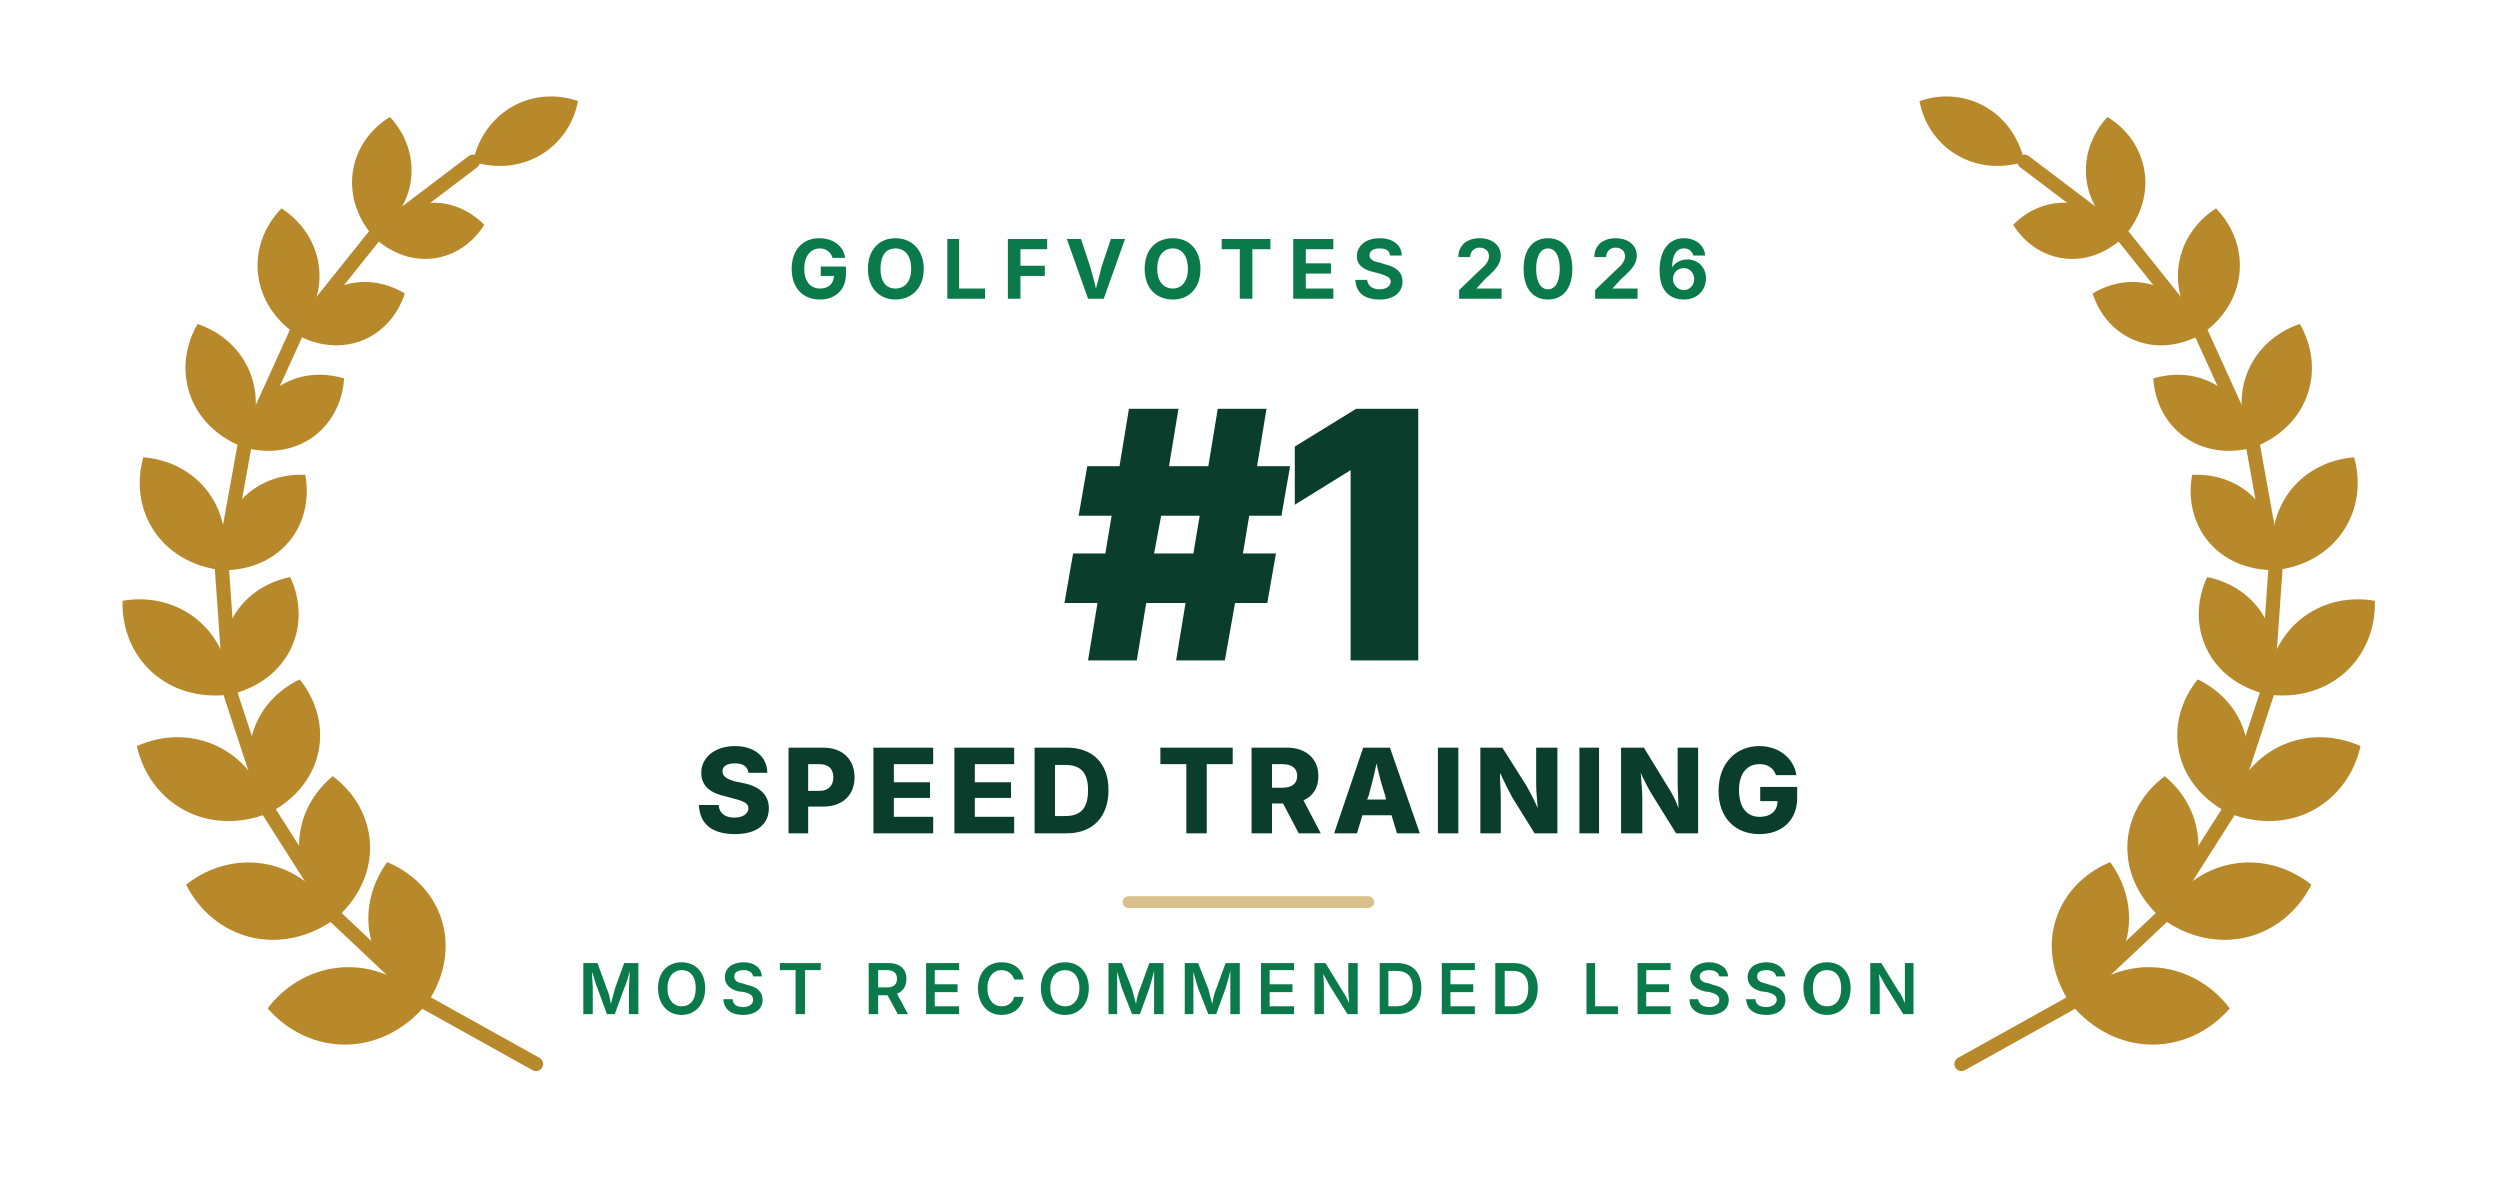
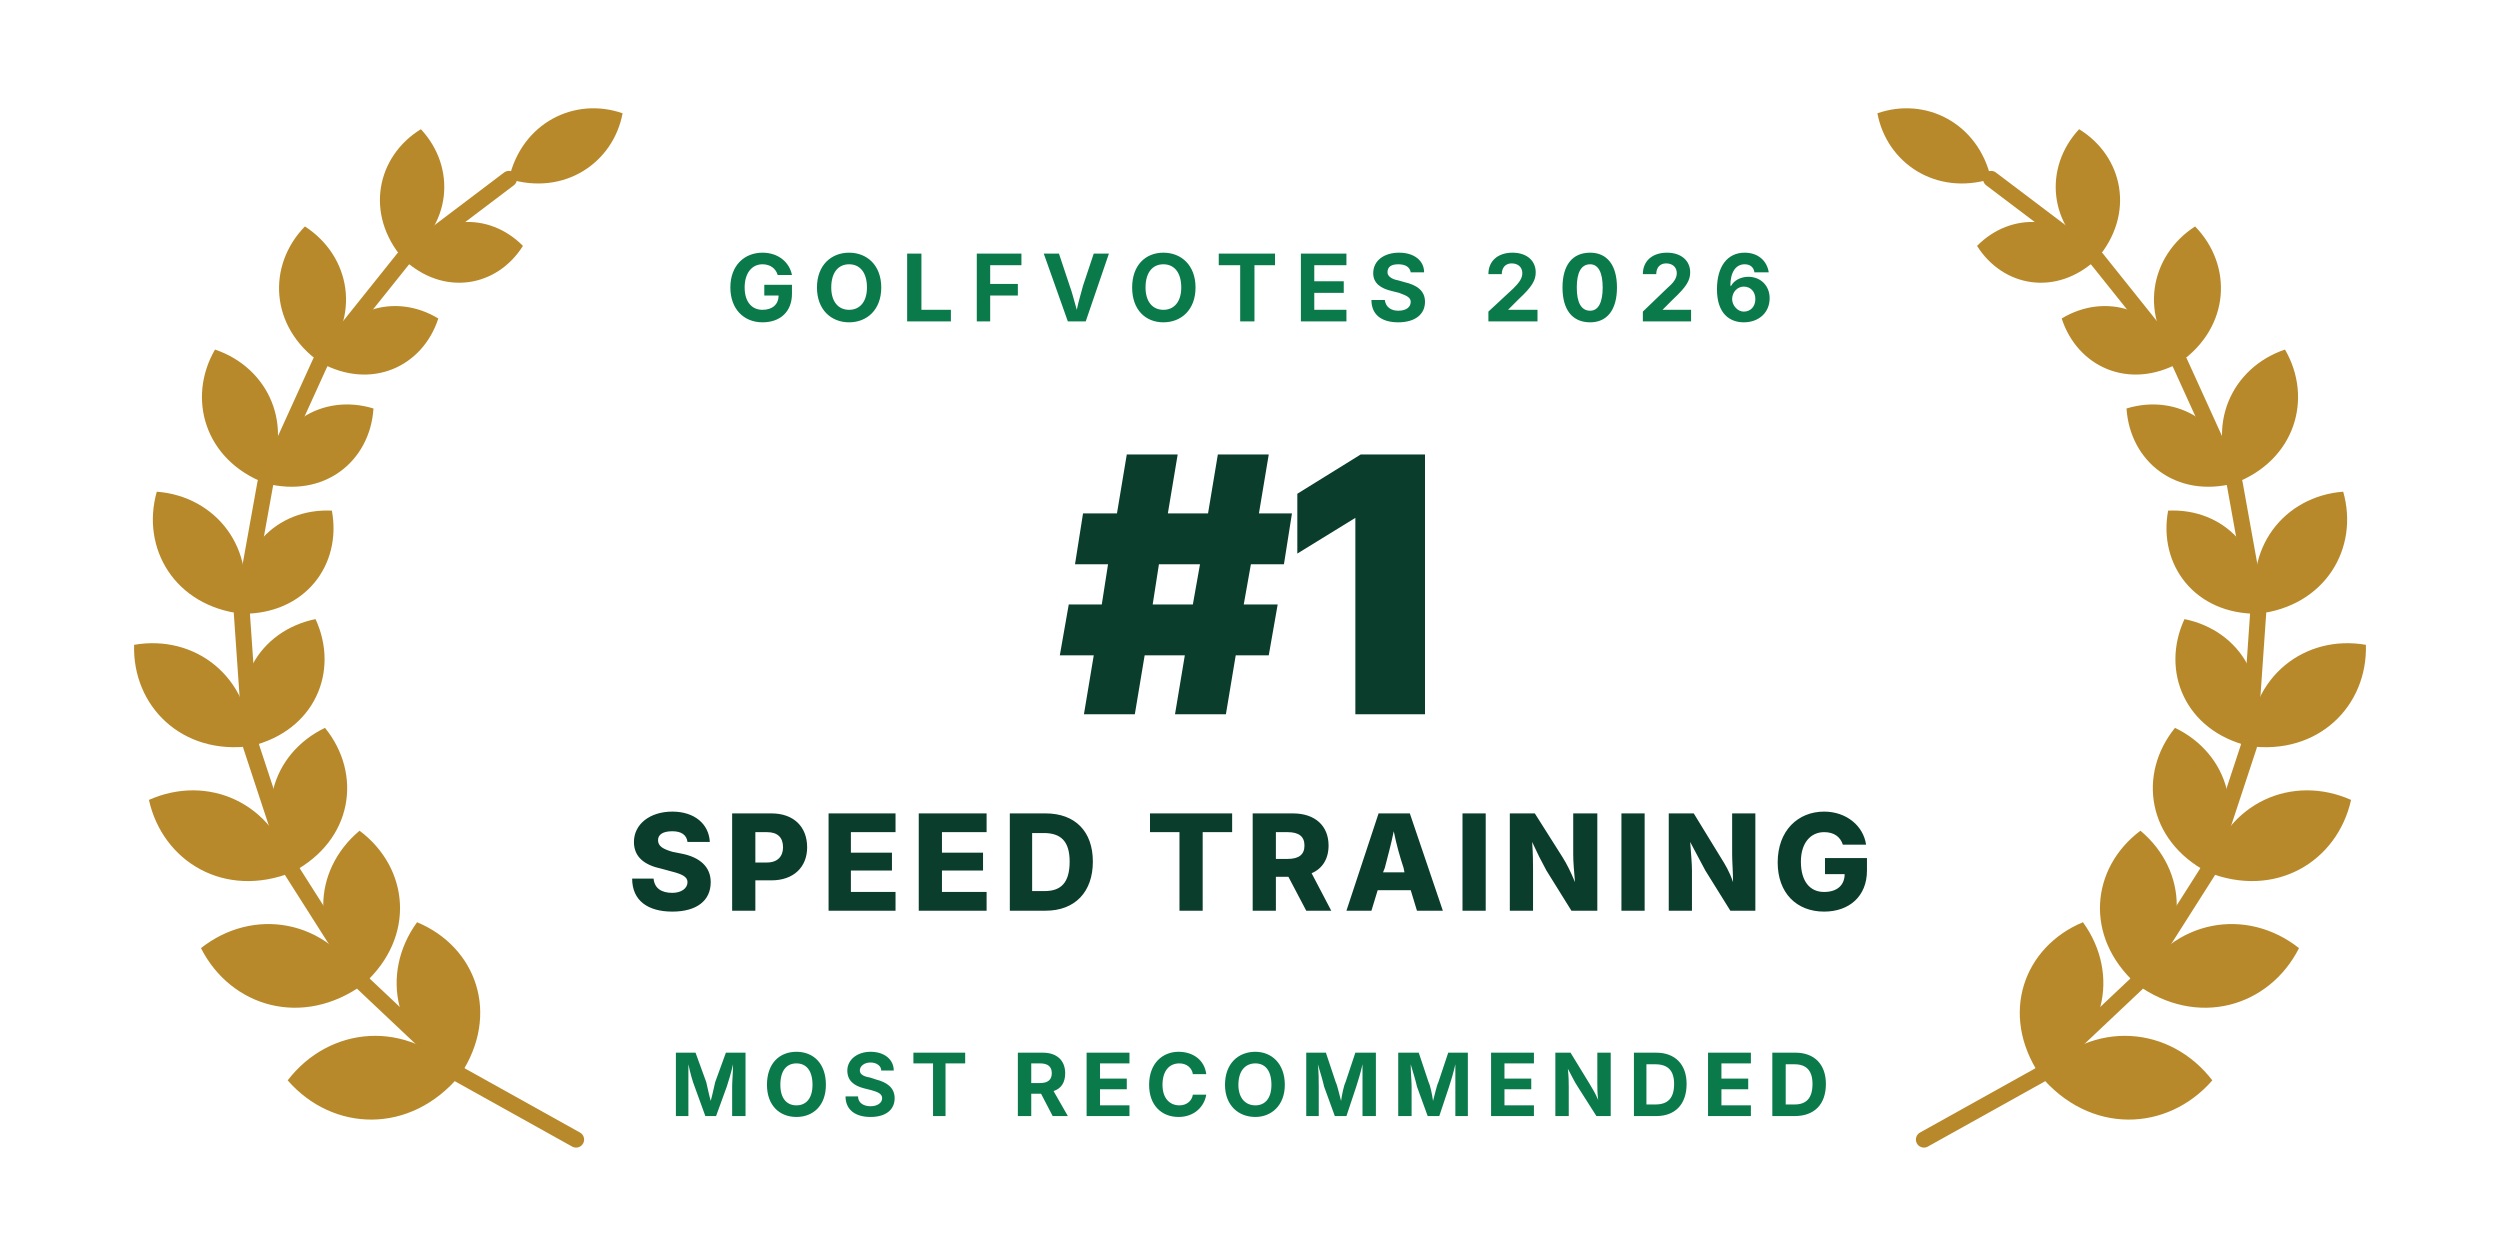
- <svg xmlns="http://www.w3.org/2000/svg" width="318" height="150" viewBox="0 0 318 150" role="img">
-   <path d="M68.18 135.34 L54.33 127.63 L42.81 116.76 L34.30 103.38 L29.35 88.33 L28.24 72.53 L31.06 56.93 L37.61 42.51 L47.51 30.14 L60.15 20.57M249.50 135.34 L263.34 127.63 L274.87 116.76 L283.37 103.38 L288.32 88.33 L289.43 72.53 L286.62 56.93 L280.06 42.51 L270.16 30.14 L257.52 20.57" fill="none" stroke="#B8892B" stroke-width="1.8" stroke-linecap="round" />
-   <path d="M54.33 127.63C48.03 120.92 38.92 121.89 34.04 128.26C39.31 134.31 48.46 134.72 54.33 127.63ZM54.33 127.63C59.12 120.46 56.20 112.55 49.25 109.66C44.84 115.76 46.50 124.02 54.33 127.63ZM42.81 116.76C38.50 108.98 29.74 107.73 23.67 112.53C27.16 119.45 35.63 122.00 42.81 116.76ZM42.81 116.76C48.99 111.18 48.13 103.08 42.32 98.73C36.74 103.39 36.33 111.52 42.81 116.76ZM34.30 103.38C32.12 95.10 24.23 91.85 17.41 94.90C19.04 102.19 26.35 106.58 34.30 103.38ZM34.30 103.38C41.40 99.63 42.52 91.87 38.12 86.42C31.80 89.46 29.49 96.96 34.30 103.38ZM29.35 88.33C29.27 80.08 22.68 75.19 15.59 76.42C15.38 83.61 21.17 89.44 29.35 88.33ZM29.35 88.33C36.86 86.51 39.75 79.53 36.92 73.40C30.31 74.74 26.38 81.19 29.35 88.33ZM28.24 72.53C30.12 64.82 25.13 58.70 18.23 58.17C16.34 64.82 20.36 71.62 28.24 72.53ZM28.24 72.53C35.68 72.60 40.02 66.77 38.83 60.40C32.35 60.08 27.16 65.17 28.24 72.53ZM31.06 56.93C34.62 50.20 31.42 43.33 25.13 41.21C21.80 46.96 23.93 54.23 31.06 56.93ZM31.06 56.93C37.96 58.76 43.37 54.36 43.77 48.14C37.81 46.32 31.78 49.83 31.06 56.93ZM37.61 42.51C42.51 37.09 41.15 29.96 35.81 26.51C31.36 31.06 31.63 38.32 37.61 42.51ZM37.61 42.51C43.59 45.83 49.66 43.01 51.49 37.33C46.39 34.24 39.96 36.08 37.61 42.51ZM47.51 30.14C53.33 26.27 53.75 19.33 49.60 14.88C44.41 18.05 42.95 24.85 47.51 30.14ZM47.51 30.14C52.28 34.62 58.56 33.43 61.60 28.60C57.59 24.53 51.20 24.73 47.51 30.14ZM60.15 20.57C66.66 22.59 72.42 18.68 73.52 12.86C67.93 10.89 61.66 13.93 60.15 20.57ZM263.34 127.63C269.21 134.72 278.37 134.31 283.63 128.26C278.75 121.89 269.64 120.92 263.34 127.63ZM263.34 127.63C271.17 124.02 272.83 115.76 268.42 109.66C261.47 112.55 258.55 120.46 263.34 127.63ZM274.87 116.76C282.04 122.00 290.51 119.45 294.01 112.53C287.93 107.73 279.17 108.98 274.87 116.76ZM274.87 116.76C281.34 111.52 280.93 103.39 275.36 98.73C269.54 103.08 268.68 111.18 274.87 116.76ZM283.37 103.38C291.32 106.58 298.63 102.19 300.26 94.90C293.44 91.85 285.55 95.10 283.37 103.38ZM283.37 103.38C288.18 96.96 285.87 89.46 279.55 86.42C275.15 91.87 276.27 99.63 283.37 103.38ZM288.32 88.33C296.50 89.44 302.29 83.61 302.08 76.42C295.00 75.19 288.40 80.08 288.32 88.33ZM288.32 88.33C291.29 81.19 287.36 74.74 280.75 73.40C277.92 79.53 280.81 86.51 288.32 88.33ZM289.43 72.53C297.31 71.62 301.33 64.82 299.44 58.17C292.54 58.70 287.55 64.82 289.43 72.53ZM289.43 72.53C290.51 65.17 285.32 60.08 278.84 60.40C277.66 66.77 281.99 72.60 289.43 72.53ZM286.62 56.93C293.74 54.23 295.87 46.96 292.54 41.21C286.25 43.33 283.05 50.20 286.62 56.93ZM286.62 56.93C285.89 49.83 279.86 46.32 273.90 48.14C274.30 54.36 279.72 58.76 286.62 56.93ZM280.06 42.51C286.04 38.32 286.31 31.06 281.87 26.51C276.52 29.96 275.16 37.09 280.06 42.51ZM280.06 42.51C277.71 36.08 271.28 34.24 266.18 37.33C268.01 43.01 274.08 45.83 280.06 42.51ZM270.16 30.14C274.72 24.85 273.26 18.05 268.07 14.88C263.93 19.33 264.35 26.27 270.16 30.14ZM270.16 30.14C266.47 24.73 260.08 24.53 256.07 28.60C259.11 33.43 265.39 34.62 270.16 30.14ZM257.52 20.57C256.01 13.93 249.75 10.89 244.16 12.86C245.25 18.68 251.01 22.59 257.52 20.57Z" fill="#B8892B" />
-   <rect x="142.8" y="114" width="32" height="1.5" rx=".75" fill="#D9C08A" />
-   <path d="M104.3 38.1C106.2 38.1 107.6 36.9 107.6 34.9L107.6 33.9L104.4 33.9L104.4 35.1L106.1 35.1C106 36.1 105.4 36.7 104.3 36.7C103.1 36.7 102.3 35.8 102.3 34.2C102.3 32.6 103.1 31.6 104.3 31.6C105.1 31.6 105.7 32.1 105.9 32.8L107.5 32.8C107.3 31.3 106 30.3 104.2 30.3C102.2 30.3 100.7 31.7 100.7 34.2C100.7 36.6 102.1 38.1 104.3 38.1ZM113.9 38.1C115.9 38.1 117.5 36.7 117.5 34.2C117.5 31.7 115.9 30.3 113.9 30.3C111.9 30.3 110.4 31.7 110.4 34.2C110.4 36.7 111.9 38.1 113.9 38.1ZM113.9 36.7C112.7 36.7 112 35.8 112 34.2C112 32.5 112.7 31.6 113.9 31.6C115.1 31.6 115.9 32.5 115.9 34.2C115.9 35.8 115.1 36.7 113.9 36.7ZM120.5 38L125.3 38L125.3 36.7L122 36.7L122 30.4L120.5 30.4ZM128.2 38L129.8 38L129.8 35.1L132.9 35.1L132.9 33.8L129.8 33.8L129.8 31.7L133.2 31.7L133.2 30.4L128.2 30.4ZM138.4 38L140.4 38L143.1 30.4L141.3 30.4L140.1 34C139.9 34.8 139.7 35.7 139.4 36.7C139.2 35.7 138.9 34.8 138.7 34L137.5 30.4L135.7 30.4ZM149.2 38.1C151.2 38.1 152.7 36.7 152.7 34.2C152.7 31.7 151.2 30.3 149.2 30.3C147.1 30.3 145.6 31.7 145.6 34.2C145.6 36.7 147.1 38.1 149.2 38.1ZM149.2 36.7C148 36.7 147.2 35.8 147.2 34.2C147.2 32.5 148 31.6 149.2 31.6C150.3 31.6 151.1 32.5 151.1 34.2C151.1 35.8 150.3 36.7 149.2 36.7ZM155.4 31.7L157.7 31.7L157.7 38L159.3 38L159.3 31.7L161.6 31.7L161.6 30.4L155.4 30.4ZM164.5 38L169.6 38L169.6 36.7L166.1 36.7L166.1 34.8L169.3 34.8L169.3 33.5L166.1 33.5L166.1 31.7L169.6 31.7L169.6 30.4L164.5 30.4ZM175.5 38.1C177.3 38.1 178.4 37.2 178.4 35.8C178.4 34.5 177.4 33.9 176.1 33.6L175.5 33.4C174.8 33.3 174.2 33 174.2 32.5C174.2 31.9 174.7 31.6 175.5 31.6C176.3 31.6 176.8 31.9 176.8 32.5L178.3 32.5C178.3 31.2 177.2 30.3 175.5 30.3C173.8 30.3 172.6 31.2 172.6 32.6C172.6 33.7 173.4 34.3 174.7 34.6L175.5 34.8C176.4 35.1 176.9 35.3 176.9 35.8C176.9 36.4 176.3 36.8 175.5 36.8C174.6 36.8 174 36.4 173.9 35.6L172.4 35.6C172.5 37.3 173.6 38.1 175.5 38.1ZM185.6 38L191 38L191 36.7L187.8 36.7L187.8 36.7L188.9 35.5C190.5 34.1 190.9 33.4 190.9 32.5C190.9 31.2 189.8 30.3 188.2 30.3C186.6 30.3 185.5 31.2 185.5 32.7L187 32.7C187 32 187.5 31.5 188.2 31.5C188.9 31.5 189.4 31.9 189.4 32.6C189.4 33.2 189 33.7 188.3 34.3L185.6 36.9ZM196.9 38.1C198.8 38.1 200 36.7 200 34.2C200 31.7 198.8 30.3 196.9 30.3C195 30.3 193.8 31.7 193.8 34.2C193.8 36.7 195 38.1 196.9 38.1ZM196.9 36.8C196 36.8 195.4 35.9 195.4 34.2C195.4 32.5 196 31.6 196.9 31.6C197.8 31.6 198.4 32.5 198.4 34.2C198.4 35.9 197.8 36.8 196.9 36.8ZM202.9 38L208.3 38L208.3 36.7L205.1 36.7L205.1 36.7L206.2 35.5C207.8 34.1 208.2 33.4 208.2 32.5C208.2 31.2 207.1 30.3 205.5 30.3C203.9 30.3 202.8 31.2 202.8 32.7L204.3 32.7C204.3 32 204.8 31.5 205.5 31.5C206.2 31.5 206.7 31.9 206.7 32.6C206.7 33.2 206.3 33.7 205.6 34.3L202.9 36.9ZM214.2 38.1C215.8 38.1 217 37 217 35.4C217 34 216 33 214.6 33C213.8 33 213.1 33.4 212.7 34L212.7 34C212.7 32.5 213.2 31.6 214.2 31.6C214.8 31.6 215.2 31.9 215.4 32.5L216.9 32.5C216.8 31.2 215.7 30.3 214.2 30.3C212.3 30.3 211.1 31.8 211.1 34.4C211.1 37.2 212.6 38.1 214.2 38.1ZM214.2 36.9C213.4 36.9 212.8 36.2 212.8 35.5C212.8 34.7 213.4 34.1 214.2 34.1C214.9 34.1 215.5 34.7 215.5 35.5C215.5 36.3 214.9 36.9 214.2 36.9Z" fill="#0B7A4B" />
-   <path d="M149.6 84L155.8 84L157.1 76.7L161.2 76.7L162.3 70.4L158.1 70.4L158.9 65.6L163 65.6L164.1 59.3L159.9 59.3L161.1 52L154.9 52L153.7 59.3L148.7 59.3L149.9 52L143.6 52L142.4 59.3L138.3 59.3L137.2 65.6L141.4 65.6L140.6 70.4L136.5 70.4L135.4 76.7L139.6 76.7L138.4 84L144.6 84L145.8 76.7L150.8 76.7ZM146.8 70.4L147.7 65.6L152.6 65.6L151.8 70.4ZM180.4 52L172.5 52L164.7 56.8L164.7 64.2L171.8 59.8L171.8 59.8L171.8 84L180.4 84Z" fill="#0B3D2C" />
-   <path d="M93.5 106.1C96.2 106.1 97.8 104.9 97.8 102.8C97.8 101.1 96.6 100 94.5 99.6L93.5 99.4C92.5 99.1 91.9 98.8 91.9 98.1C91.9 97.5 92.4 97.1 93.5 97.1C94.5 97.1 95.1 97.5 95.2 98.3L97.6 98.3C97.6 96.3 96 94.9 93.5 94.9C91 94.9 89.2 96.3 89.2 98.3C89.2 100 90.4 100.9 92.3 101.3L93.4 101.6C94.6 101.9 95.2 102.2 95.2 102.8C95.2 103.5 94.5 104 93.4 104C92.3 104 91.5 103.5 91.4 102.4L88.9 102.4C89 104.9 90.7 106.1 93.5 106.1ZM100.3 106L102.8 106L102.8 102.6L104.7 102.6C107.2 102.6 108.7 101.1 108.7 98.9C108.7 96.6 107.2 95.1 104.7 95.1L100.3 95.1ZM102.8 100.6L102.8 97.2L104.2 97.2C105.4 97.2 106 97.8 106 98.9C106 99.9 105.4 100.6 104.2 100.6ZM111.1 106L118.7 106L118.7 103.9L113.7 103.9L113.7 101.5L118.3 101.5L118.3 99.5L113.7 99.5L113.7 97.2L118.7 97.2L118.7 95.1L111.1 95.1ZM121.4 106L129 106L129 103.9L124 103.9L124 101.5L128.6 101.5L128.6 99.5L124 99.5L124 97.2L129 97.2L129 95.1L121.4 95.1ZM135.7 106C139 106 141 103.9 141 100.5C141 97.1 139 95.1 135.7 95.1L131.6 95.1L131.6 106ZM134.2 103.8L134.2 97.3L135.5 97.3C137.4 97.3 138.4 98.2 138.4 100.5C138.4 102.9 137.4 103.8 135.5 103.8ZM147.6 97.2L150.9 97.2L150.9 106L153.5 106L153.5 97.2L156.8 97.2L156.8 95.1L147.6 95.1ZM159.2 106L161.8 106L161.8 102.2L163.2 102.2L165.2 106L168 106L165.8 101.8C167 101.3 167.7 100.2 167.7 98.7C167.7 96.5 166.1 95.1 163.7 95.1L159.2 95.1ZM161.8 100.2L161.8 97.2L163.1 97.2C164.3 97.2 165 97.7 165 98.7C165 99.7 164.3 100.2 163.1 100.2ZM169.7 106L172.6 106L173.3 103.7L177 103.7L177.7 106L180.6 106L176.8 95.1L173.4 95.1ZM173.9 101.7L174.1 101.2C174.4 100 174.8 98.6 175.1 97.1C175.4 98.6 175.8 100 176.2 101.2L176.3 101.7ZM185.5 95.1L182.9 95.1L182.9 106L185.5 106ZM188.3 106L190.9 106L190.9 101.5C190.9 100.8 190.8 99.6 190.8 98.3C191.4 99.6 191.8 100.4 192.4 101.5L195.2 106L198.1 106L198.1 95.1L195.4 95.1L195.4 99.7C195.4 100.5 195.5 101.7 195.6 102.8C195.1 101.6 194.6 100.8 194.2 100L191.1 95.1L188.3 95.1ZM203.4 95.1L200.9 95.1L200.9 106L203.4 106ZM206.2 106L208.9 106L208.9 101.5C208.9 100.8 208.8 99.6 208.7 98.3C209.3 99.6 209.7 100.4 210.4 101.5L213.2 106L216 106L216 95.1L213.4 95.1L213.4 99.7C213.4 100.5 213.5 101.7 213.5 102.8C213.1 101.6 212.6 100.8 212.1 100L209.1 95.1L206.2 95.1ZM223.8 106.1C226.6 106.1 228.6 104.4 228.6 101.5L228.6 100.1L223.9 100.1L223.9 101.9L226.1 101.9C226.1 103.1 225.3 103.9 223.8 103.9C222.2 103.9 221.2 102.7 221.2 100.5C221.2 98.4 222.2 97.2 223.8 97.2C224.9 97.2 225.6 97.7 225.9 98.6L228.5 98.6C228.2 96.5 226.3 94.9 223.8 94.9C220.9 94.9 218.6 97 218.6 100.6C218.6 104 220.7 106.1 223.8 106.1Z" fill="#0B3D2C" />
-   <path d="M74.2 129L75.4 129L75.4 125.7C75.4 125.2 75.3 124.3 75.3 123.6C75.6 124.4 75.8 125.3 76 125.7L77.2 129L78.2 129L79.4 125.7C79.6 125.3 79.9 124.4 80.1 123.5C80.1 124.3 80 125.2 80 125.7L80 129L81.2 129L81.2 122.5L79.4 122.5L78.2 125.8C78.1 126.2 77.9 127 77.7 127.7C77.6 127 77.4 126.2 77.2 125.8L76 122.5L74.2 122.5ZM86.7 129.1C88.4 129.1 89.7 127.8 89.7 125.7C89.7 123.6 88.4 122.4 86.7 122.4C85 122.4 83.7 123.6 83.7 125.7C83.7 127.8 85 129.1 86.7 129.1ZM86.7 128C85.7 128 84.9 127.2 84.9 125.7C84.9 124.2 85.7 123.4 86.7 123.4C87.8 123.4 88.5 124.2 88.5 125.7C88.5 127.2 87.8 128 86.7 128ZM94.5 129.1C96.1 129.1 97 128.3 97 127.2C97 126 96.1 125.5 95.1 125.3L94.5 125.1C93.9 125 93.4 124.8 93.4 124.2C93.4 123.7 93.8 123.4 94.6 123.4C95.3 123.4 95.7 123.7 95.8 124.2L96.9 124.2C96.9 123.2 96 122.4 94.6 122.4C93.2 122.4 92.2 123.1 92.2 124.3C92.2 125.2 92.8 125.8 93.9 126.1L94.7 126.2C95.4 126.4 95.8 126.6 95.8 127.2C95.8 127.7 95.3 128.1 94.5 128.1C93.8 128.1 93.2 127.8 93.2 127.1L92 127.1C92.1 128.4 93 129.1 94.5 129.1ZM99.2 123.4L101.2 123.4L101.2 129L102.4 129L102.4 123.4L104.4 123.4L104.4 122.5L99.2 122.5ZM110.5 129L111.7 129L111.7 126.6L112.9 126.6L114.2 129L115.5 129L114.1 126.4C114.9 126.1 115.3 125.4 115.3 124.5C115.3 123.3 114.5 122.5 113 122.5L110.5 122.5ZM111.7 125.6L111.7 123.4L112.8 123.4C113.7 123.4 114.1 123.8 114.1 124.5C114.1 125.2 113.7 125.6 112.8 125.6ZM117.8 129L122 129L122 128L118.9 128L118.9 126.2L121.8 126.2L121.8 125.2L118.9 125.2L118.9 123.4L122 123.4L122 122.5L117.8 122.5ZM127.4 129.1C129 129.1 130 128.1 130.2 126.8L129 126.8C128.8 127.6 128.2 128 127.4 128C126.4 128 125.6 127.2 125.6 125.7C125.6 124.2 126.4 123.4 127.4 123.4C128.2 123.4 128.8 123.9 129 124.6L130.2 124.6C130 123.2 128.9 122.4 127.4 122.4C125.7 122.4 124.4 123.6 124.4 125.7C124.4 127.8 125.7 129.1 127.4 129.1ZM135.5 129.1C137.2 129.1 138.5 127.8 138.5 125.7C138.5 123.6 137.2 122.4 135.5 122.4C133.7 122.4 132.4 123.6 132.4 125.7C132.4 127.8 133.7 129.1 135.5 129.1ZM135.5 128C134.4 128 133.6 127.2 133.6 125.7C133.6 124.2 134.4 123.4 135.5 123.4C136.5 123.4 137.3 124.2 137.3 125.7C137.3 127.2 136.5 128 135.5 128ZM141 129L142.1 129L142.1 125.7C142.1 125.2 142.1 124.3 142.1 123.6C142.3 124.4 142.6 125.3 142.7 125.7L144 129L145 129L146.2 125.7C146.3 125.3 146.6 124.4 146.8 123.5C146.8 124.3 146.8 125.2 146.8 125.7L146.8 129L148 129L148 122.5L146.2 122.5L145 125.8C144.8 126.2 144.6 127 144.5 127.7C144.3 127 144.1 126.2 144 125.8L142.7 122.5L141 122.5ZM150.7 129L151.8 129L151.8 125.7C151.8 125.2 151.8 124.3 151.8 123.6C152 124.4 152.3 125.3 152.4 125.7L153.7 129L154.7 129L155.9 125.7C156 125.3 156.3 124.4 156.5 123.5C156.5 124.3 156.5 125.2 156.5 125.7L156.5 129L157.7 129L157.7 122.5L155.9 122.5L154.7 125.8C154.5 126.2 154.3 127 154.2 127.7C154 127 153.8 126.2 153.7 125.8L152.4 122.5L150.7 122.5ZM160.4 129L164.6 129L164.6 128L161.5 128L161.5 126.2L164.4 126.2L164.4 125.2L161.5 125.2L161.5 123.4L164.6 123.4L164.6 122.5L160.4 122.5ZM167.2 129L168.4 129L168.4 125.7C168.4 125.4 168.4 124.7 168.3 123.9C168.8 124.7 169 125.2 169.4 125.8L171.4 129L172.7 129L172.7 122.5L171.5 122.5L171.5 125.9C171.5 126.3 171.6 127 171.6 127.6C171.3 126.9 171 126.4 170.8 126.1L168.6 122.5L167.2 122.5ZM177.7 129C179.7 129 180.8 127.8 180.8 125.7C180.8 123.7 179.7 122.5 177.7 122.5L175.5 122.5L175.5 129ZM176.6 128L176.6 123.5L177.6 123.5C179 123.5 179.7 124.2 179.7 125.7C179.7 127.2 179 128 177.6 128ZM183.4 129L187.6 129L187.6 128L184.5 128L184.5 126.2L187.4 126.2L187.4 125.2L184.5 125.2L184.5 123.4L187.6 123.4L187.6 122.5L183.4 122.5ZM192.4 129C194.4 129 195.6 127.8 195.6 125.7C195.6 123.7 194.4 122.5 192.5 122.5L190.2 122.5L190.2 129ZM191.4 128L191.4 123.5L192.4 123.5C193.7 123.5 194.4 124.2 194.4 125.7C194.4 127.2 193.7 128 192.4 128ZM201.8 129L205.8 129L205.8 128L202.9 128L202.9 122.5L201.8 122.5ZM208.3 129L212.5 129L212.5 128L209.4 128L209.4 126.2L212.3 126.2L212.3 125.2L209.4 125.2L209.4 123.4L212.5 123.4L212.5 122.5L208.3 122.5ZM217.4 129.1C219 129.1 219.9 128.3 219.9 127.2C219.9 126 218.9 125.5 218 125.3L217.4 125.1C216.8 125 216.2 124.8 216.2 124.2C216.2 123.7 216.7 123.4 217.4 123.4C218.1 123.4 218.6 123.7 218.7 124.2L219.8 124.2C219.8 123.2 218.8 122.4 217.4 122.4C216.1 122.4 215 123.1 215 124.3C215 125.2 215.7 125.8 216.8 126.1L217.5 126.2C218.2 126.4 218.7 126.6 218.7 127.2C218.7 127.7 218.2 128.1 217.4 128.1C216.7 128.1 216.1 127.8 216 127.1L214.9 127.1C214.9 128.4 215.9 129.1 217.4 129.1ZM224.7 129.1C226.2 129.1 227.1 128.3 227.1 127.2C227.1 126 226.2 125.5 225.2 125.3L224.6 125.1C224.1 125 223.5 124.8 223.5 124.2C223.5 123.7 223.9 123.4 224.7 123.4C225.4 123.4 225.9 123.7 225.9 124.2L227.1 124.2C227 123.2 226.1 122.4 224.7 122.4C223.3 122.4 222.3 123.1 222.3 124.3C222.3 125.2 222.9 125.8 224 126.1L224.8 126.2C225.5 126.4 226 126.6 226 127.2C226 127.7 225.4 128.1 224.7 128.1C223.9 128.1 223.3 127.8 223.3 127.1L222.1 127.1C222.2 128.4 223.1 129.1 224.7 129.1ZM232.4 129.1C234.1 129.1 235.4 127.8 235.4 125.7C235.4 123.6 234.1 122.4 232.4 122.4C230.7 122.4 229.4 123.6 229.4 125.7C229.4 127.8 230.7 129.1 232.4 129.1ZM232.4 128C231.3 128 230.6 127.2 230.6 125.7C230.6 124.2 231.3 123.4 232.4 123.4C233.5 123.4 234.2 124.2 234.2 125.7C234.2 127.2 233.5 128 232.4 128ZM237.9 129L239.1 129L239.1 125.7C239.1 125.4 239.1 124.7 239 123.9C239.5 124.7 239.7 125.2 240.1 125.8L242.1 129L243.4 129L243.4 122.5L242.3 122.5L242.3 125.9C242.3 126.3 242.3 127 242.3 127.6C242 126.9 241.8 126.4 241.5 126.1L239.3 122.5L237.9 122.5Z" fill="#0B7A4B" />
+ <svg xmlns="http://www.w3.org/2000/svg" width="280" height="140" viewBox="0 0 280 140" role="img">
+   <path d="M64.52 127.63 L51.54 120.40 L40.74 110.21 L32.77 97.67 L28.12 83.56 L27.09 68.74 L29.72 54.12 L35.87 40.60 L45.15 29.00 L57.00 20.04M215.48 127.63 L228.46 120.40 L239.26 110.21 L247.23 97.67 L251.88 83.56 L252.91 68.74 L250.28 54.12 L244.13 40.60 L234.85 29.00 L223.00 20.04" fill="none" stroke="#B8892B" stroke-width="1.8" stroke-linecap="round" />
+   <path d="M51.54 120.40C45.54 114.01 36.87 114.94 32.22 121.00C37.24 126.77 45.95 127.15 51.54 120.40ZM51.54 120.40C56.10 113.57 53.33 106.04 46.71 103.29C42.51 109.09 44.08 116.97 51.54 120.40ZM40.74 110.21C36.64 102.81 28.30 101.61 22.51 106.19C25.84 112.77 33.90 115.20 40.74 110.21ZM40.74 110.21C46.63 104.90 45.81 97.19 40.27 93.04C34.97 97.48 34.57 105.22 40.74 110.21ZM32.77 97.67C30.69 89.78 23.18 86.69 16.68 89.59C18.23 96.54 25.20 100.72 32.77 97.67ZM32.77 97.67C39.53 94.10 40.60 86.70 36.40 81.52C30.39 84.41 28.19 91.55 32.77 97.67ZM28.12 83.56C28.05 75.70 21.77 71.04 15.02 72.22C14.82 79.06 20.34 84.61 28.12 83.56ZM28.12 83.56C35.28 81.83 38.03 75.17 35.34 69.34C29.04 70.62 25.29 76.76 28.12 83.56ZM27.09 68.74C28.88 61.40 24.12 55.57 17.56 55.07C15.76 61.41 19.58 67.88 27.09 68.74ZM27.09 68.74C34.17 68.82 38.30 63.26 37.17 57.19C31.00 56.89 26.06 61.74 27.09 68.74ZM29.72 54.12C33.12 47.71 30.07 41.17 24.08 39.15C20.91 44.62 22.94 51.55 29.72 54.12ZM29.72 54.12C36.30 55.86 41.45 51.67 41.83 45.75C36.16 44.02 30.42 47.36 29.72 54.12ZM35.87 40.60C40.54 35.44 39.24 28.65 34.15 25.36C29.92 29.70 30.18 36.61 35.87 40.60ZM35.87 40.60C41.57 43.76 47.34 41.08 49.09 35.67C44.23 32.73 38.11 34.48 35.87 40.60ZM45.15 29.00C50.69 25.32 51.09 18.71 47.14 14.47C42.20 17.50 40.81 23.97 45.15 29.00ZM45.15 29.00C49.69 33.27 55.68 32.14 58.57 27.54C54.75 23.67 48.66 23.85 45.15 29.00ZM57.00 20.04C63.20 21.96 68.69 18.24 69.73 12.69C64.41 10.82 58.44 13.71 57.00 20.04ZM228.46 120.40C234.05 127.15 242.76 126.77 247.78 121.00C243.13 114.94 234.46 114.01 228.46 120.40ZM228.46 120.40C235.92 116.97 237.49 109.09 233.29 103.29C226.67 106.04 223.90 113.57 228.46 120.40ZM239.26 110.21C246.10 115.20 254.16 112.77 257.49 106.19C251.70 101.61 243.36 102.81 239.26 110.21ZM239.26 110.21C245.43 105.22 245.03 97.48 239.73 93.04C234.19 97.19 233.37 104.90 239.26 110.21ZM247.23 97.67C254.80 100.72 261.77 96.54 263.32 89.59C256.82 86.69 249.31 89.78 247.23 97.67ZM247.23 97.67C251.81 91.55 249.61 84.41 243.60 81.52C239.40 86.70 240.47 94.10 247.23 97.67ZM251.88 83.56C259.66 84.61 265.18 79.06 264.98 72.22C258.23 71.04 251.95 75.70 251.88 83.56ZM251.88 83.56C254.71 76.76 250.96 70.62 244.66 69.34C241.97 75.17 244.72 81.83 251.88 83.56ZM252.91 68.74C260.42 67.88 264.24 61.41 262.44 55.07C255.88 55.57 251.12 61.40 252.91 68.74ZM252.91 68.74C253.94 61.74 249.00 56.89 242.83 57.19C241.70 63.26 245.83 68.82 252.91 68.74ZM250.28 54.12C257.06 51.55 259.09 44.62 255.92 39.15C249.93 41.17 246.88 47.71 250.28 54.12ZM250.28 54.12C249.58 47.36 243.84 44.02 238.17 45.75C238.55 51.67 243.70 55.86 250.28 54.12ZM244.13 40.60C249.82 36.61 250.08 29.70 245.85 25.36C240.76 28.65 239.46 35.44 244.13 40.60ZM244.13 40.60C241.89 34.48 235.77 32.73 230.91 35.67C232.66 41.08 238.43 43.76 244.13 40.60ZM234.85 29.00C239.19 23.97 237.80 17.50 232.86 14.47C228.91 18.71 229.31 25.32 234.85 29.00ZM234.85 29.00C231.34 23.85 225.25 23.67 221.43 27.54C224.32 32.14 230.31 33.27 234.85 29.00ZM223.00 20.04C221.56 13.71 215.59 10.82 210.27 12.69C211.31 18.24 216.80 21.96 223.00 20.04Z" fill="#B8892B" />
+   <path d="M85.4 36.1C87.4 36.1 88.7 34.9 88.7 32.9L88.7 31.9L85.6 31.9L85.6 33.1L87.2 33.1C87.2 34.1 86.5 34.7 85.4 34.7C84.2 34.7 83.4 33.8 83.4 32.2C83.4 30.6 84.2 29.6 85.4 29.6C86.3 29.6 86.9 30.1 87.1 30.8L88.7 30.8C88.4 29.3 87.1 28.3 85.4 28.3C83.4 28.3 81.8 29.7 81.8 32.2C81.8 34.6 83.3 36.1 85.4 36.1ZM95.1 36.1C97.1 36.1 98.7 34.7 98.7 32.2C98.7 29.7 97.1 28.3 95.1 28.3C93.1 28.3 91.5 29.7 91.5 32.2C91.5 34.7 93.1 36.1 95.1 36.1ZM95.1 34.7C93.9 34.7 93.1 33.8 93.1 32.2C93.1 30.5 93.9 29.6 95.1 29.6C96.3 29.6 97.1 30.5 97.1 32.2C97.1 33.8 96.3 34.7 95.1 34.7ZM101.6 36L106.5 36L106.5 34.7L103.2 34.7L103.2 28.4L101.6 28.4ZM109.4 36L110.9 36L110.9 33.1L114 33.1L114 31.8L110.9 31.8L110.9 29.7L114.4 29.7L114.4 28.4L109.4 28.4ZM119.6 36L121.6 36L124.2 28.4L122.5 28.4L121.3 32C121.1 32.8 120.8 33.7 120.6 34.7C120.3 33.7 120.1 32.8 119.8 32L118.6 28.4L116.9 28.4ZM130.3 36.1C132.3 36.1 133.9 34.7 133.9 32.2C133.9 29.7 132.3 28.3 130.3 28.3C128.3 28.3 126.8 29.7 126.8 32.2C126.8 34.7 128.3 36.1 130.3 36.1ZM130.3 34.7C129.1 34.7 128.3 33.8 128.3 32.2C128.3 30.5 129.1 29.6 130.3 29.6C131.5 29.6 132.3 30.5 132.3 32.2C132.3 33.8 131.5 34.7 130.3 34.7ZM136.5 29.7L138.9 29.7L138.9 36L140.5 36L140.5 29.7L142.8 29.7L142.8 28.4L136.5 28.4ZM145.7 36L150.8 36L150.8 34.7L147.2 34.7L147.2 32.8L150.5 32.8L150.5 31.5L147.2 31.5L147.2 29.7L150.8 29.7L150.8 28.4L145.7 28.4ZM156.6 36.1C158.5 36.1 159.6 35.2 159.6 33.8C159.6 32.5 158.6 31.9 157.3 31.6L156.6 31.4C156 31.3 155.4 31 155.4 30.5C155.4 29.9 155.8 29.6 156.6 29.6C157.4 29.6 157.9 29.9 158 30.5L159.5 30.5C159.5 29.2 158.4 28.3 156.7 28.3C155 28.3 153.8 29.2 153.8 30.6C153.8 31.7 154.6 32.3 155.9 32.6L156.7 32.8C157.5 33.1 158 33.3 158 33.8C158 34.4 157.5 34.8 156.6 34.8C155.8 34.8 155.2 34.4 155.1 33.6L153.6 33.6C153.6 35.3 154.8 36.1 156.6 36.1ZM166.7 36L172.2 36L172.2 34.7L168.9 34.7L168.9 34.7L170.1 33.5C171.6 32.1 172 31.4 172 30.5C172 29.2 171 28.3 169.4 28.3C167.8 28.3 166.7 29.2 166.7 30.7L168.2 30.7C168.2 30 168.6 29.5 169.3 29.5C170 29.5 170.5 29.9 170.5 30.6C170.5 31.2 170.1 31.7 169.5 32.3L166.7 34.9ZM178.1 36.1C180 36.1 181.1 34.7 181.1 32.2C181.1 29.7 180 28.3 178.1 28.3C176.1 28.3 175 29.7 175 32.2C175 34.7 176.1 36.1 178.1 36.1ZM178.1 34.8C177.1 34.8 176.6 33.9 176.6 32.2C176.6 30.5 177.1 29.6 178.1 29.6C179 29.6 179.5 30.5 179.5 32.2C179.5 33.9 179 34.8 178.1 34.8ZM184 36L189.4 36L189.4 34.7L186.2 34.7L186.2 34.7L187.4 33.5C188.9 32.1 189.3 31.4 189.3 30.5C189.3 29.2 188.3 28.3 186.7 28.3C185.1 28.3 184 29.2 184 30.7L185.5 30.7C185.5 30 185.9 29.5 186.6 29.5C187.3 29.5 187.8 29.9 187.8 30.6C187.8 31.2 187.4 31.7 186.7 32.3L184 34.9ZM195.3 36.1C197 36.1 198.2 35 198.2 33.4C198.2 32 197.2 31 195.8 31C195 31 194.2 31.4 193.9 32L193.8 32C193.8 30.5 194.4 29.6 195.4 29.6C196 29.6 196.4 29.9 196.5 30.5L198.1 30.5C197.9 29.2 196.9 28.3 195.4 28.3C193.5 28.3 192.3 29.8 192.3 32.4C192.3 35.2 193.8 36.1 195.3 36.1ZM195.3 34.9C194.6 34.9 194 34.2 194 33.5C194 32.7 194.6 32.1 195.3 32.1C196.1 32.1 196.6 32.7 196.6 33.5C196.6 34.3 196.1 34.9 195.3 34.9Z" fill="#0B7A4B" />
+   <path d="M131.6 80L137.3 80L138.4 73.4L142.1 73.4L143.1 67.7L139.3 67.7L140.1 63.2L143.8 63.2L144.7 57.5L141 57.5L142.1 50.9L136.4 50.9L135.3 57.5L130.8 57.5L131.9 50.9L126.2 50.9L125.1 57.5L121.3 57.5L120.4 63.2L124.1 63.2L123.4 67.7L119.7 67.7L118.7 73.4L122.5 73.4L121.4 80L127.1 80L128.2 73.4L132.7 73.4ZM129.1 67.7L129.8 63.2L134.4 63.2L133.6 67.7ZM159.6 50.9L152.4 50.9L145.3 55.3L145.3 62L151.8 58L151.8 58L151.8 80L159.6 80Z" fill="#0B3D2C" />
+   <path d="M75.3 102.1C78 102.1 79.6 100.9 79.6 98.8C79.6 97.1 78.4 96 76.3 95.6L75.3 95.4C74.3 95.1 73.7 94.8 73.7 94.1C73.7 93.5 74.2 93.1 75.3 93.1C76.3 93.1 76.9 93.5 77 94.3L79.5 94.3C79.4 92.3 77.8 90.9 75.3 90.9C72.8 90.9 71 92.3 71 94.3C71 96 72.2 96.9 74.1 97.3L75.2 97.6C76.4 97.9 77 98.2 77 98.8C77 99.5 76.3 100 75.3 100C74.1 100 73.3 99.5 73.2 98.4L70.8 98.4C70.8 100.9 72.6 102.1 75.3 102.1ZM82 102L84.6 102L84.6 98.6L86.4 98.6C88.9 98.6 90.4 97.1 90.4 94.9C90.4 92.6 88.9 91.1 86.4 91.1L82 91.1ZM84.6 96.6L84.6 93.2L85.9 93.2C87.1 93.2 87.7 93.8 87.7 94.9C87.7 95.9 87.1 96.6 85.9 96.6ZM92.8 102L100.3 102L100.3 99.9L95.3 99.9L95.3 97.5L99.9 97.5L99.9 95.5L95.3 95.5L95.3 93.2L100.3 93.2L100.3 91.1L92.8 91.1ZM102.9 102L110.5 102L110.5 99.9L105.5 99.9L105.5 97.5L110.1 97.5L110.1 95.5L105.5 95.5L105.5 93.2L110.5 93.2L110.5 91.1L102.9 91.1ZM117.1 102C120.4 102 122.4 99.9 122.4 96.5C122.4 93.1 120.4 91.1 117.1 91.1L113.1 91.1L113.1 102ZM115.6 99.8L115.6 93.3L116.9 93.3C118.8 93.3 119.8 94.2 119.8 96.5C119.8 98.9 118.8 99.8 117 99.8ZM128.8 93.2L132.1 93.2L132.1 102L134.7 102L134.7 93.2L138 93.2L138 91.1L128.8 91.1ZM140.3 102L142.9 102L142.9 98.2L144.3 98.2L146.3 102L149.1 102L146.9 97.8C148.1 97.3 148.8 96.2 148.8 94.7C148.8 92.5 147.3 91.1 144.8 91.1L140.3 91.1ZM142.9 96.2L142.9 93.2L144.2 93.2C145.5 93.2 146.1 93.7 146.1 94.7C146.1 95.7 145.5 96.2 144.2 96.2ZM150.8 102L153.6 102L154.3 99.7L158 99.7L158.7 102L161.6 102L157.9 91.1L154.4 91.1ZM154.9 97.7L155.1 97.2C155.4 96 155.8 94.6 156.1 93.1C156.4 94.6 156.8 96 157.2 97.2L157.3 97.7ZM166.4 91.1L163.8 91.1L163.8 102L166.4 102ZM169.1 102L171.7 102L171.7 97.5C171.7 96.8 171.7 95.6 171.6 94.3C172.2 95.6 172.6 96.4 173.2 97.5L176 102L178.9 102L178.9 91.1L176.2 91.1L176.2 95.7C176.2 96.5 176.3 97.7 176.4 98.8C175.9 97.6 175.5 96.8 175 96L171.9 91.1L169.1 91.1ZM184.2 91.1L181.6 91.1L181.6 102L184.2 102ZM186.9 102L189.5 102L189.5 97.5C189.5 96.8 189.4 95.6 189.3 94.3C190 95.6 190.4 96.4 191 97.5L193.8 102L196.6 102L196.6 91.1L194 91.1L194 95.7C194 96.5 194.1 97.7 194.1 98.8C193.7 97.6 193.2 96.8 192.7 96L189.7 91.1L186.9 91.1ZM204.3 102.1C207.1 102.1 209.1 100.4 209.1 97.5L209.1 96.1L204.4 96.1L204.4 97.9L206.6 97.9C206.6 99.1 205.8 99.9 204.3 99.9C202.7 99.9 201.7 98.7 201.7 96.5C201.7 94.4 202.8 93.2 204.3 93.2C205.4 93.2 206.1 93.7 206.4 94.6L209 94.6C208.7 92.5 206.8 90.9 204.3 90.9C201.4 90.9 199.1 93 199.1 96.6C199.1 100 201.2 102.1 204.3 102.1Z" fill="#0B3D2C" />
+   <path d="M75.7 125L77.1 125L77.1 121.7C77.1 121.1 77.1 120.1 77.1 119.2C77.3 120.2 77.6 121.2 77.8 121.7L79 125L80.2 125L81.4 121.7C81.6 121.1 81.9 120.1 82.1 119.2C82.1 120.1 82 121.1 82 121.7L82 125L83.5 125L83.5 117.9L81.3 117.9L80.1 121.2C80 121.6 79.8 122.6 79.6 123.3C79.4 122.6 79.2 121.6 79.1 121.2L77.9 117.9L75.7 117.9ZM89.2 125.1C91.1 125.1 92.5 123.8 92.5 121.5C92.5 119.1 91.1 117.8 89.2 117.8C87.3 117.8 85.9 119.1 85.9 121.5C85.9 123.8 87.3 125.1 89.2 125.1ZM89.2 123.8C88.1 123.8 87.4 123 87.4 121.5C87.4 119.9 88.1 119.1 89.2 119.1C90.3 119.1 91 119.9 91 121.5C91 123 90.3 123.8 89.2 123.8ZM97.5 125.1C99.2 125.1 100.2 124.3 100.2 123C100.2 121.8 99.3 121.2 98.1 120.9L97.5 120.7C96.9 120.6 96.3 120.4 96.3 119.9C96.3 119.4 96.8 119 97.5 119C98.2 119 98.7 119.4 98.7 119.9L100.1 119.9C100.1 118.7 99.1 117.8 97.5 117.8C96 117.8 94.9 118.7 94.9 119.9C94.9 121 95.6 121.6 96.8 121.9L97.6 122.1C98.3 122.3 98.8 122.5 98.8 123C98.8 123.5 98.3 123.9 97.5 123.9C96.7 123.9 96.1 123.5 96.1 122.8L94.7 122.8C94.7 124.3 95.8 125.1 97.5 125.1ZM102.3 119.1L104.5 119.1L104.5 125L105.9 125L105.9 119.1L108.1 119.1L108.1 117.9L102.3 117.9ZM114 125L115.5 125L115.5 122.5L116.6 122.5L117.9 125L119.6 125L118 122.2C118.9 121.9 119.3 121.2 119.3 120.2C119.3 118.8 118.4 117.9 116.8 117.9L114 117.9ZM115.5 121.3L115.5 119.1L116.5 119.1C117.4 119.1 117.8 119.5 117.8 120.2C117.8 120.9 117.4 121.3 116.5 121.3ZM121.7 125L126.5 125L126.5 123.8L123.2 123.8L123.2 122L126.2 122L126.2 120.8L123.2 120.8L123.2 119.1L126.5 119.1L126.5 117.9L121.7 117.9ZM132 125.1C133.8 125.1 134.9 123.9 135.1 122.6L133.6 122.6C133.5 123.3 132.9 123.8 132.1 123.8C131 123.8 130.2 123 130.2 121.5C130.2 120 130.9 119.1 132.1 119.1C132.9 119.1 133.5 119.6 133.6 120.3L135.1 120.3C134.9 118.7 133.6 117.8 132 117.8C130.2 117.8 128.7 119.1 128.7 121.5C128.7 123.8 130.1 125.1 132 125.1ZM140.6 125.1C142.4 125.1 143.9 123.8 143.9 121.5C143.9 119.1 142.4 117.8 140.6 117.8C138.7 117.8 137.2 119.1 137.2 121.5C137.2 123.8 138.7 125.1 140.6 125.1ZM140.6 123.8C139.5 123.8 138.7 123 138.7 121.5C138.7 119.9 139.5 119.1 140.6 119.1C141.7 119.1 142.4 119.9 142.4 121.5C142.4 123 141.7 123.8 140.6 123.8ZM146.3 125L147.7 125L147.7 121.7C147.7 121.1 147.7 120.1 147.6 119.2C147.9 120.2 148.2 121.2 148.3 121.7L149.5 125L150.8 125L151.9 121.7C152.1 121.1 152.4 120.1 152.6 119.2C152.6 120.1 152.6 121.1 152.6 121.7L152.6 125L154.1 125L154.1 117.9L151.8 117.9L150.7 121.2C150.5 121.6 150.3 122.6 150.2 123.3C150 122.6 149.8 121.6 149.6 121.2L148.5 117.9L146.3 117.9ZM156.6 125L158.1 125L158.1 121.7C158.1 121.1 158 120.1 158 119.2C158.3 120.2 158.6 121.2 158.7 121.7L159.9 125L161.2 125L162.3 121.7C162.5 121.1 162.8 120.1 163 119.2C163 120.1 163 121.1 163 121.7L163 125L164.4 125L164.4 117.9L162.2 117.9L161.1 121.2C160.9 121.6 160.7 122.6 160.5 123.3C160.4 122.6 160.2 121.6 160 121.2L158.9 117.9L156.6 117.9ZM167 125L171.8 125L171.8 123.8L168.5 123.8L168.5 122L171.5 122L171.5 120.8L168.5 120.8L168.5 119.1L171.8 119.1L171.8 117.9L167 117.9ZM174.2 125L175.7 125L175.7 121.7C175.7 121.3 175.7 120.6 175.6 119.7C176.1 120.6 176.3 121.1 176.7 121.7L178.8 125L180.4 125L180.4 117.9L178.9 117.9L178.9 121.3C178.9 121.8 178.9 122.5 179 123.2C178.7 122.5 178.4 122 178.1 121.5L175.9 117.9L174.2 117.9ZM185.5 125C187.6 125 188.9 123.7 188.9 121.4C188.9 119.2 187.6 117.9 185.5 117.9L183 117.9L183 125ZM184.4 123.7L184.4 119.2L185.4 119.2C186.8 119.2 187.5 119.9 187.5 121.4C187.5 123 186.8 123.7 185.4 123.7ZM191.3 125L196.1 125L196.1 123.8L192.8 123.8L192.8 122L195.8 122L195.8 120.8L192.8 120.8L192.8 119.1L196.1 119.1L196.1 117.9L191.3 117.9ZM201 125C203.2 125 204.5 123.7 204.5 121.4C204.5 119.2 203.2 117.9 201.1 117.9L198.5 117.9L198.5 125ZM200 123.7L200 119.2L201 119.2C202.3 119.2 203 119.9 203 121.4C203 123 202.3 123.7 201 123.7Z" fill="#0B7A4B" />
</svg>
